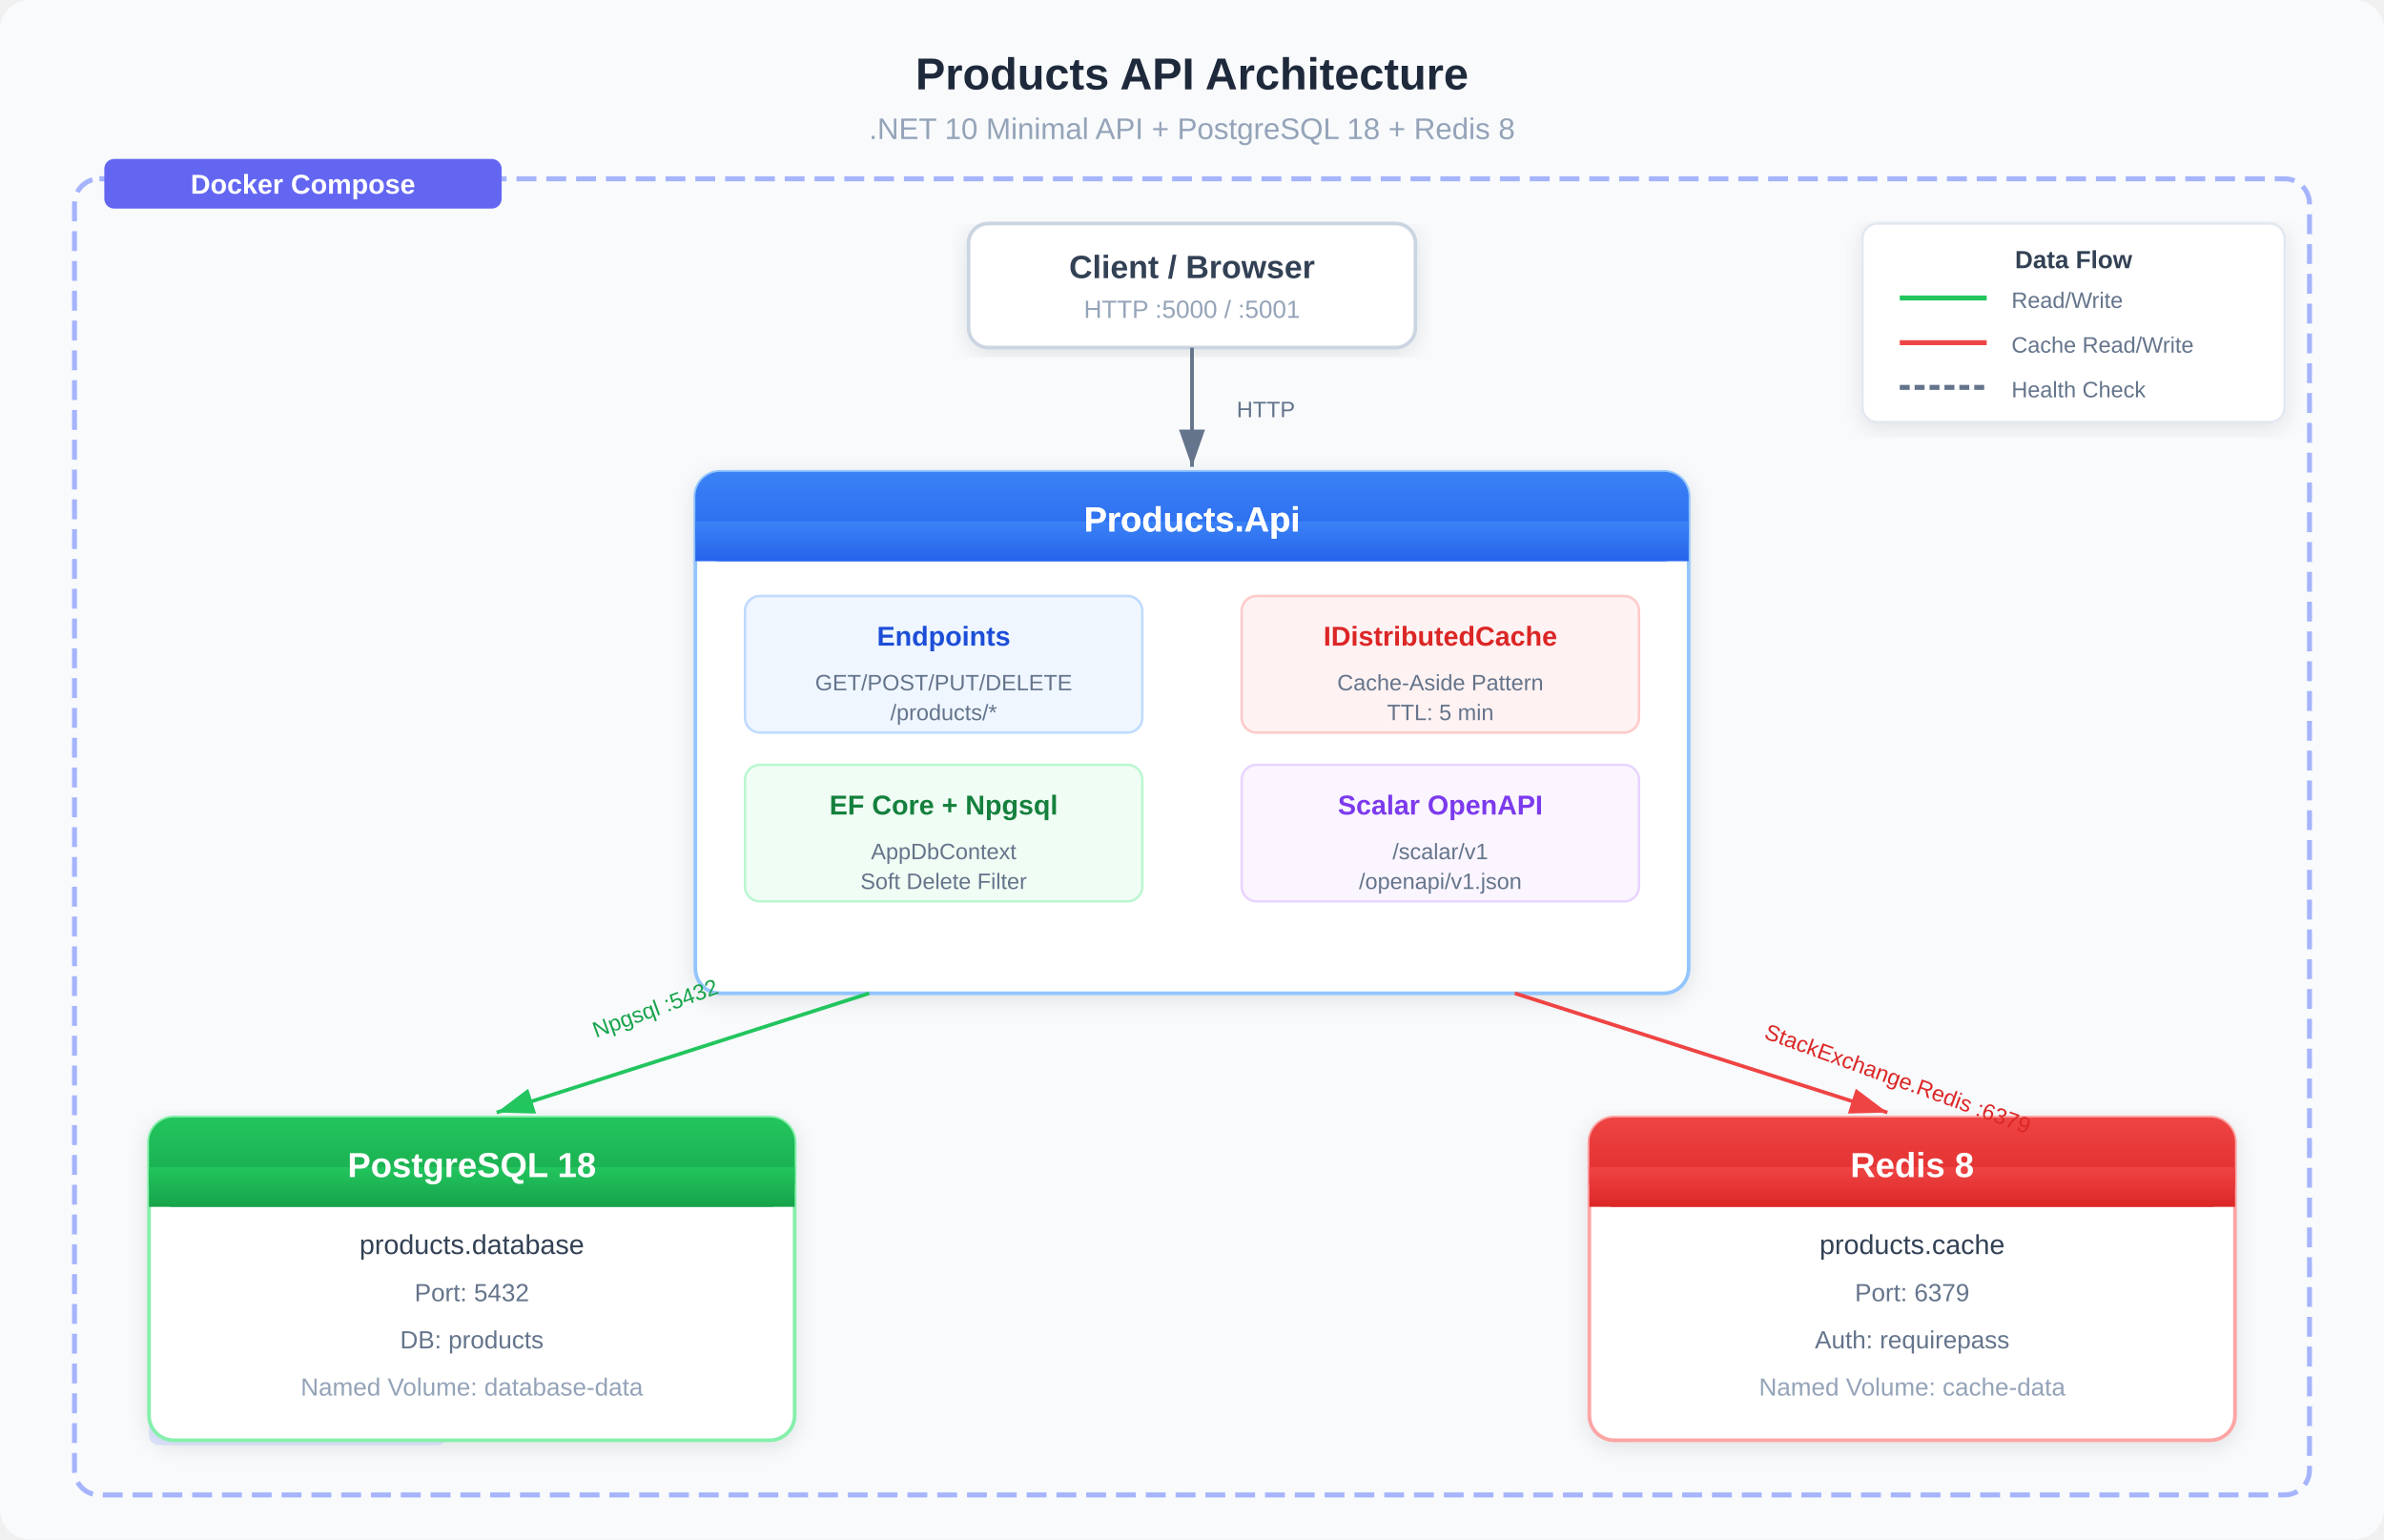
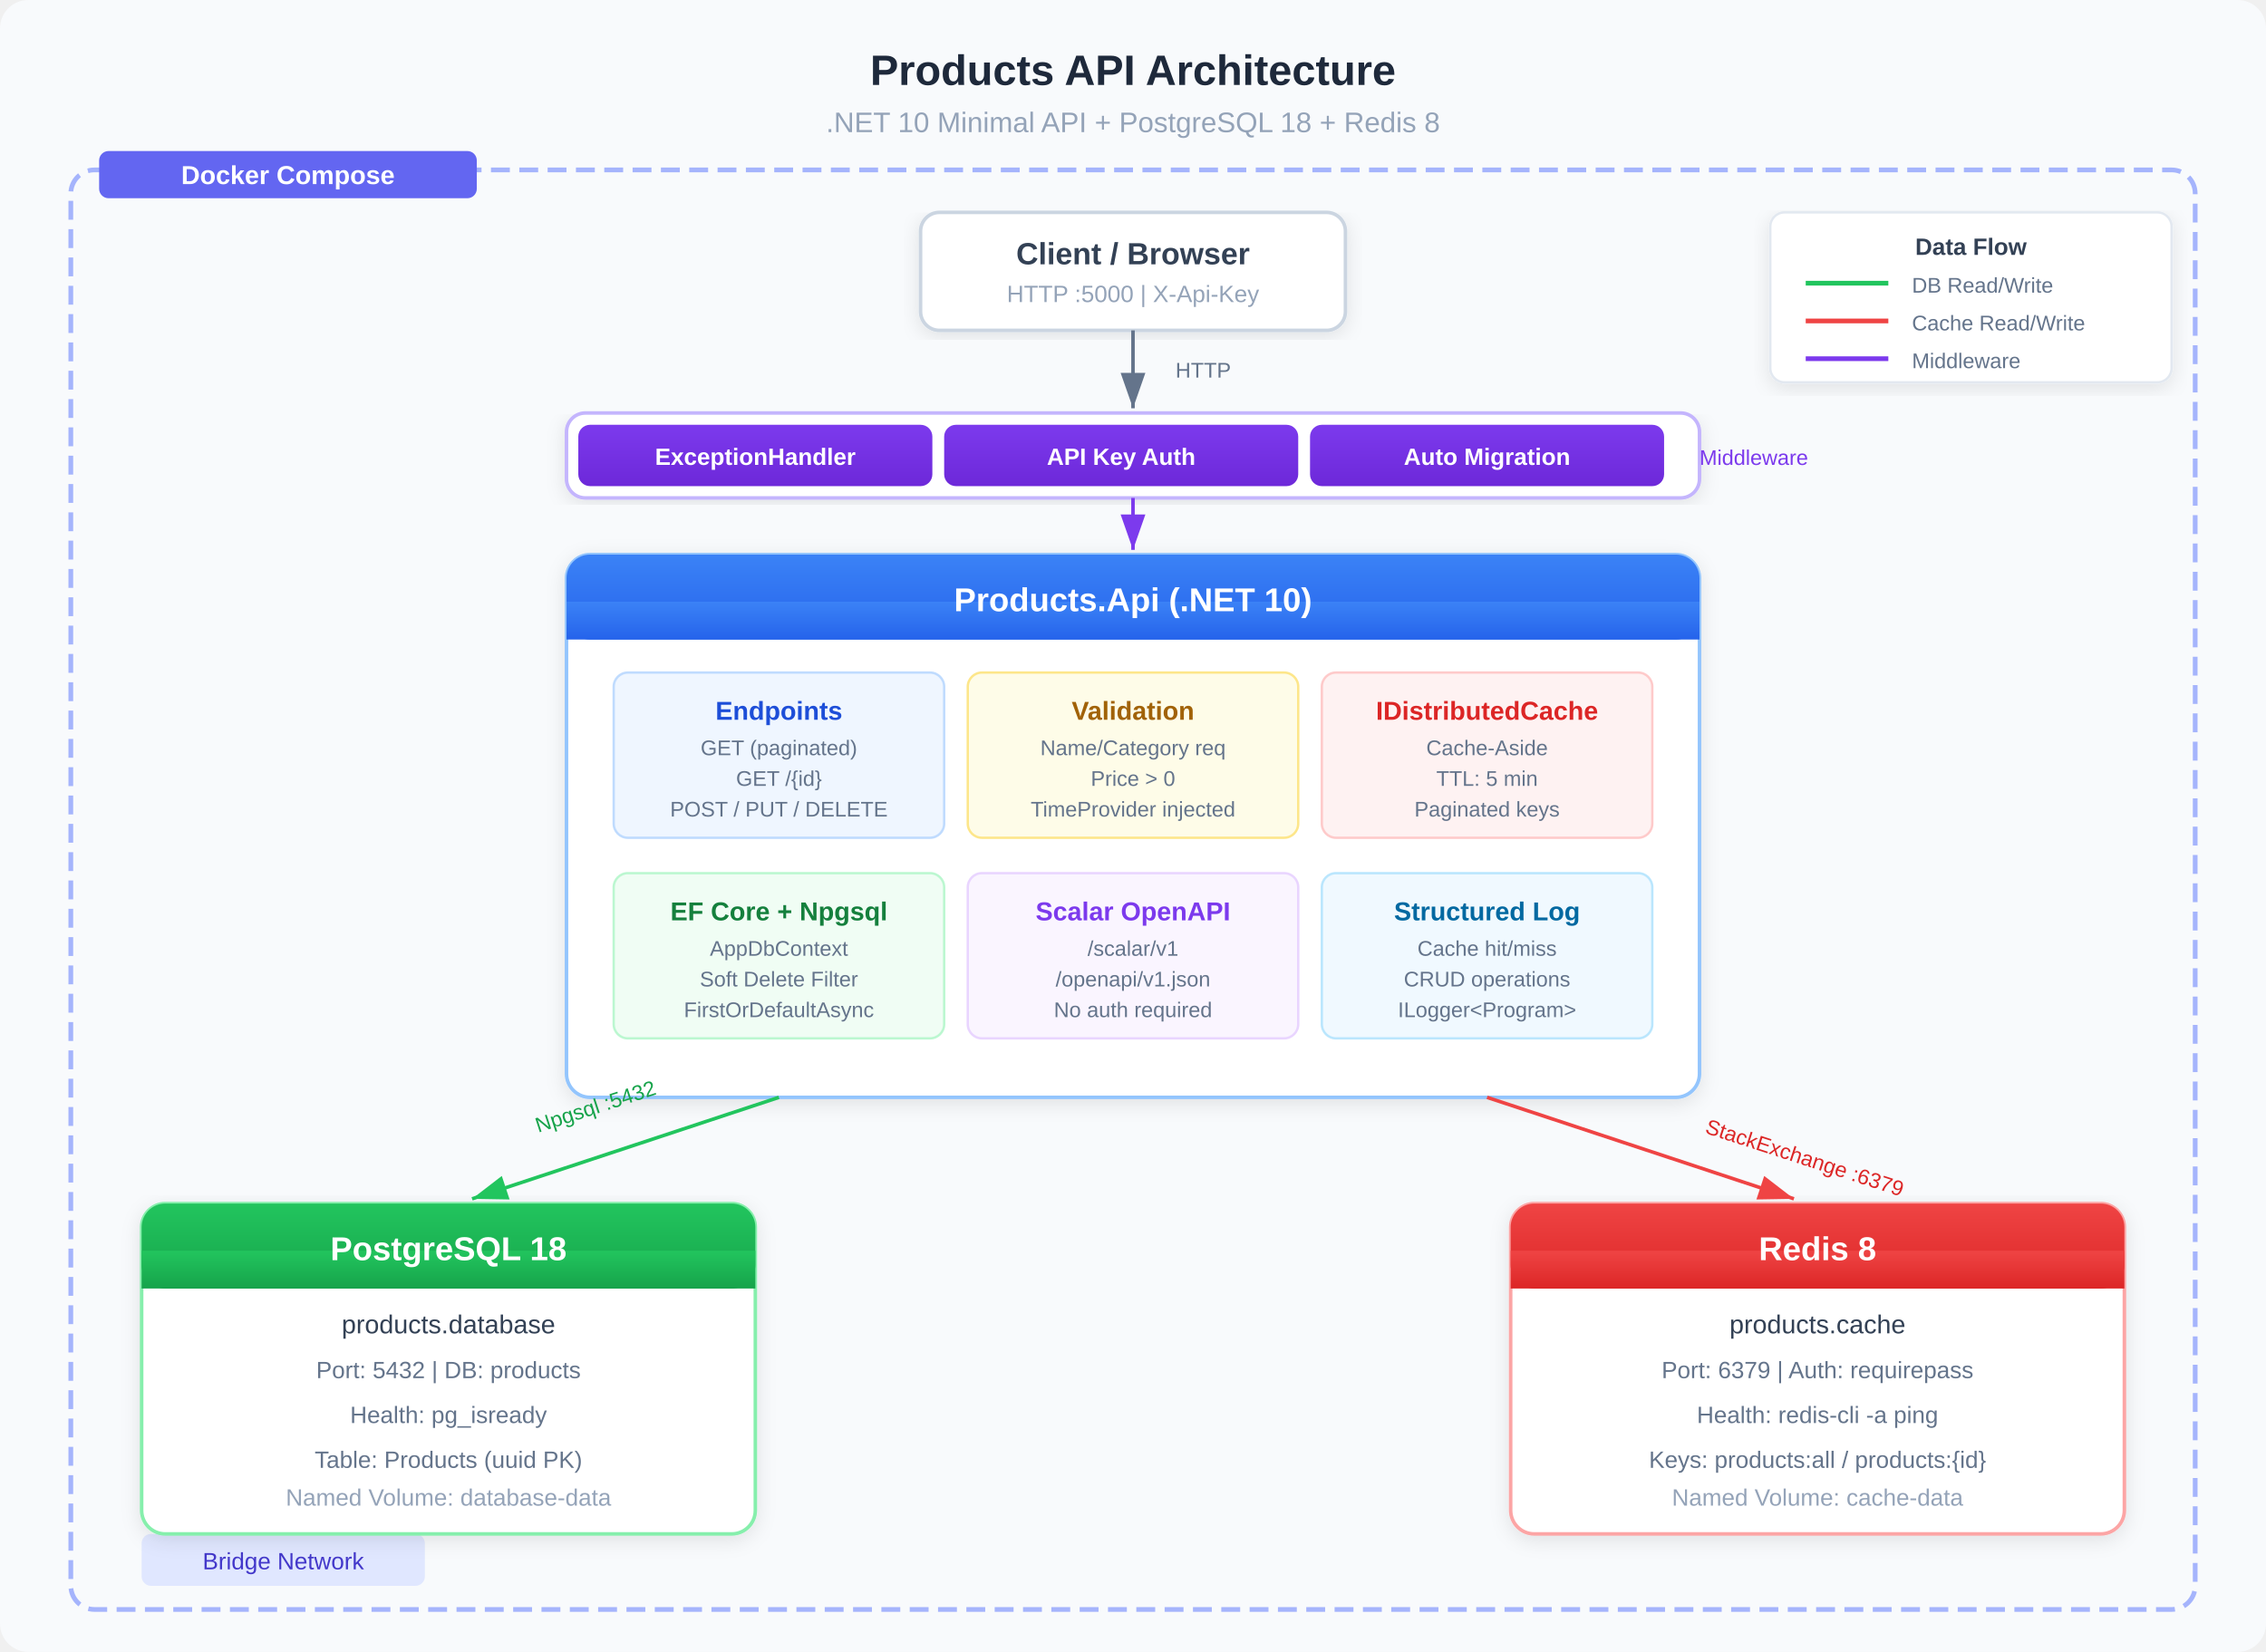
- <svg xmlns="http://www.w3.org/2000/svg" viewBox="0 0 960 620" font-family="Segoe UI, Arial, sans-serif">
+ <svg xmlns="http://www.w3.org/2000/svg" viewBox="0 0 960 700" font-family="Segoe UI, Arial, sans-serif">
  <defs>
    <marker id="arrow" viewBox="0 0 10 7" refX="10" refY="3.5" markerWidth="10" markerHeight="7" orient="auto-start-reverse">
      <polygon points="0 0, 10 3.5, 0 7" fill="#64748b" />
-     </marker>
-     <marker id="arrow-blue" viewBox="0 0 10 7" refX="10" refY="3.5" markerWidth="10" markerHeight="7" orient="auto-start-reverse">
-       <polygon points="0 0, 10 3.5, 0 7" fill="#3b82f6" />
    </marker>
    <marker id="arrow-green" viewBox="0 0 10 7" refX="10" refY="3.5" markerWidth="10" markerHeight="7" orient="auto-start-reverse">
      <polygon points="0 0, 10 3.5, 0 7" fill="#22c55e" />
    </marker>
    <marker id="arrow-red" viewBox="0 0 10 7" refX="10" refY="3.5" markerWidth="10" markerHeight="7" orient="auto-start-reverse">
      <polygon points="0 0, 10 3.5, 0 7" fill="#ef4444" />
+     </marker>
+     <marker id="arrow-purple" viewBox="0 0 10 7" refX="10" refY="3.5" markerWidth="10" markerHeight="7" orient="auto-start-reverse">
+       <polygon points="0 0, 10 3.5, 0 7" fill="#7c3aed" />
    </marker>
    <filter id="shadow" x="-4%" y="-4%" width="108%" height="112%">
      <feDropShadow dx="0" dy="2" stdDeviation="4" flood-opacity="0.1" />
    </filter>
    <linearGradient id="apiGrad" x1="0" y1="0" x2="0" y2="1">
      <stop offset="0%" stop-color="#3b82f6" />
      <stop offset="100%" stop-color="#2563eb" />
    </linearGradient>
    <linearGradient id="dbGrad" x1="0" y1="0" x2="0" y2="1">
      <stop offset="0%" stop-color="#22c55e" />
      <stop offset="100%" stop-color="#16a34a" />
    </linearGradient>
    <linearGradient id="cacheGrad" x1="0" y1="0" x2="0" y2="1">
      <stop offset="0%" stop-color="#ef4444" />
      <stop offset="100%" stop-color="#dc2626" />
    </linearGradient>
-     <linearGradient id="dockerGrad" x1="0" y1="0" x2="0" y2="1">
-       <stop offset="0%" stop-color="#6366f1" />
-       <stop offset="100%" stop-color="#4f46e5" />
+     <linearGradient id="mwGrad" x1="0" y1="0" x2="0" y2="1">
+       <stop offset="0%" stop-color="#7c3aed" />
+       <stop offset="100%" stop-color="#6d28d9" />
    </linearGradient>
  </defs>
-   <rect width="960" height="620" rx="12" fill="#f8fafc" />
+   <rect width="960" height="700" rx="12" fill="#f8fafc" />
  <text x="480" y="36" text-anchor="middle" font-size="18" font-weight="700" fill="#1e293b">Products API Architecture</text>
  <text x="480" y="56" text-anchor="middle" font-size="12" fill="#94a3b8">.NET 10 Minimal API + PostgreSQL 18 + Redis 8</text>
-   <rect x="30" y="72" width="900" height="530" rx="10" fill="none" stroke="#a5b4fc" stroke-width="2" stroke-dasharray="8 4" />
+   <rect x="30" y="72" width="900" height="610" rx="10" fill="none" stroke="#a5b4fc" stroke-width="2" stroke-dasharray="8 4" />
  <rect x="42" y="64" width="160" height="20" rx="4" fill="#6366f1" />
  <text x="122" y="78" text-anchor="middle" font-size="11" fill="white" font-weight="600">Docker Compose</text>
-   <rect x="60" y="560" width="120" height="22" rx="4" fill="#e0e7ff" />
-   <text x="120" y="575" text-anchor="middle" font-size="10" fill="#4338ca" font-weight="500">Bridge Network</text>
+   <rect x="60" y="650" width="120" height="22" rx="4" fill="#e0e7ff" />
+   <text x="120" y="665" text-anchor="middle" font-size="10" fill="#4338ca" font-weight="500">Bridge Network</text>
  <rect x="390" y="90" width="180" height="50" rx="8" fill="white" stroke="#cbd5e1" stroke-width="1.5" filter="url(#shadow)" />
  <text x="480" y="112" text-anchor="middle" font-size="13" font-weight="600" fill="#334155">Client / Browser</text>
-   <text x="480" y="128" text-anchor="middle" font-size="10" fill="#94a3b8">HTTP :5000 / :5001</text>
-   <rect x="280" y="190" width="400" height="210" rx="10" fill="white" stroke="#93c5fd" stroke-width="1.5" filter="url(#shadow)" />
-   <rect x="280" y="190" width="400" height="36" rx="10" fill="url(#apiGrad)" />
-   <rect x="280" y="210" width="400" height="16" fill="url(#apiGrad)" />
-   <text x="480" y="214" text-anchor="middle" font-size="14" font-weight="700" fill="white">Products.Api</text>
-   <text x="480" y="214" text-anchor="middle" font-size="14" font-weight="700" fill="white">Products.Api</text>
-   <rect x="300" y="240" width="160" height="55" rx="6" fill="#eff6ff" stroke="#bfdbfe" stroke-width="1" />
-   <text x="380" y="260" text-anchor="middle" font-size="11" font-weight="600" fill="#1d4ed8">Endpoints</text>
-   <text x="380" y="278" text-anchor="middle" font-size="9" fill="#64748b">GET/POST/PUT/DELETE</text>
-   <text x="380" y="290" text-anchor="middle" font-size="9" fill="#64748b">/products/*</text>
-   <rect x="300" y="308" width="160" height="55" rx="6" fill="#f0fdf4" stroke="#bbf7d0" stroke-width="1" />
-   <text x="380" y="328" text-anchor="middle" font-size="11" font-weight="600" fill="#15803d">EF Core + Npgsql</text>
-   <text x="380" y="346" text-anchor="middle" font-size="9" fill="#64748b">AppDbContext</text>
-   <text x="380" y="358" text-anchor="middle" font-size="9" fill="#64748b">Soft Delete Filter</text>
-   <rect x="500" y="240" width="160" height="55" rx="6" fill="#fef2f2" stroke="#fecaca" stroke-width="1" />
-   <text x="580" y="260" text-anchor="middle" font-size="11" font-weight="600" fill="#dc2626">IDistributedCache</text>
-   <text x="580" y="278" text-anchor="middle" font-size="9" fill="#64748b">Cache-Aside Pattern</text>
-   <text x="580" y="290" text-anchor="middle" font-size="9" fill="#64748b">TTL: 5 min</text>
-   <rect x="500" y="308" width="160" height="55" rx="6" fill="#faf5ff" stroke="#e9d5ff" stroke-width="1" />
-   <text x="580" y="328" text-anchor="middle" font-size="11" font-weight="600" fill="#7c3aed">Scalar OpenAPI</text>
-   <text x="580" y="346" text-anchor="middle" font-size="9" fill="#64748b">/scalar/v1</text>
-   <text x="580" y="358" text-anchor="middle" font-size="9" fill="#64748b">/openapi/v1.json</text>
-   <rect x="60" y="450" width="260" height="130" rx="10" fill="white" stroke="#86efac" stroke-width="1.5" filter="url(#shadow)" />
-   <rect x="60" y="450" width="260" height="36" rx="10" fill="url(#dbGrad)" />
-   <rect x="60" y="470" width="260" height="16" fill="url(#dbGrad)" />
-   <text x="190" y="474" text-anchor="middle" font-size="14" font-weight="700" fill="white">PostgreSQL 18</text>
-   <text x="190" y="505" text-anchor="middle" font-size="11" fill="#334155">products.database</text>
-   <text x="190" y="524" text-anchor="middle" font-size="10" fill="#64748b">Port: 5432</text>
-   <text x="190" y="543" text-anchor="middle" font-size="10" fill="#64748b">DB: products</text>
-   <text x="190" y="562" text-anchor="middle" font-size="10" fill="#94a3b8">Named Volume: database-data</text>
-   <rect x="640" y="450" width="260" height="130" rx="10" fill="white" stroke="#fca5a5" stroke-width="1.5" filter="url(#shadow)" />
-   <rect x="640" y="450" width="260" height="36" rx="10" fill="url(#cacheGrad)" />
-   <rect x="640" y="470" width="260" height="16" fill="url(#cacheGrad)" />
-   <text x="770" y="474" text-anchor="middle" font-size="14" font-weight="700" fill="white">Redis 8</text>
-   <text x="770" y="505" text-anchor="middle" font-size="11" fill="#334155">products.cache</text>
-   <text x="770" y="524" text-anchor="middle" font-size="10" fill="#64748b">Port: 6379</text>
-   <text x="770" y="543" text-anchor="middle" font-size="10" fill="#64748b">Auth: requirepass</text>
-   <text x="770" y="562" text-anchor="middle" font-size="10" fill="#94a3b8">Named Volume: cache-data</text>
-   <line x1="480" y1="140" x2="480" y2="188" stroke="#64748b" stroke-width="1.5" marker-end="url(#arrow)" />
-   <text x="498" y="168" font-size="9" fill="#64748b">HTTP</text>
-   <line x1="350" y1="400" x2="200" y2="448" stroke="#22c55e" stroke-width="1.5" marker-end="url(#arrow-green)" />
-   <text x="240" y="418" font-size="9" fill="#16a34a" transform="rotate(-20, 240, 418)">Npgsql :5432</text>
-   <line x1="610" y1="400" x2="760" y2="448" stroke="#ef4444" stroke-width="1.5" marker-end="url(#arrow-red)" />
-   <text x="710" y="418" font-size="9" fill="#dc2626" transform="rotate(20, 710, 418)">StackExchange.Redis :6379</text>
-   <rect x="750" y="90" width="170" height="80" rx="6" fill="white" stroke="#e2e8f0" stroke-width="1" filter="url(#shadow)" />
+   <text x="480" y="128" text-anchor="middle" font-size="10" fill="#94a3b8">HTTP :5000 | X-Api-Key</text>
+   <rect x="240" y="175" width="480" height="36" rx="8" fill="white" stroke="#c4b5fd" stroke-width="1.5" filter="url(#shadow)" />
+   <rect x="245" y="180" width="150" height="26" rx="5" fill="url(#mwGrad)" />
+   <text x="320" y="197" text-anchor="middle" font-size="10" font-weight="600" fill="white">ExceptionHandler</text>
+   <rect x="400" y="180" width="150" height="26" rx="5" fill="url(#mwGrad)" />
+   <text x="475" y="197" text-anchor="middle" font-size="10" font-weight="600" fill="white">API Key Auth</text>
+   <rect x="555" y="180" width="150" height="26" rx="5" fill="url(#mwGrad)" />
+   <text x="630" y="197" text-anchor="middle" font-size="10" font-weight="600" fill="white">Auto Migration</text>
+   <text x="720" y="197" font-size="9" fill="#7c3aed" font-weight="500">Middleware</text>
+   <rect x="240" y="235" width="480" height="230" rx="10" fill="white" stroke="#93c5fd" stroke-width="1.5" filter="url(#shadow)" />
+   <rect x="240" y="235" width="480" height="36" rx="10" fill="url(#apiGrad)" />
+   <rect x="240" y="255" width="480" height="16" fill="url(#apiGrad)" />
+   <text x="480" y="259" text-anchor="middle" font-size="14" font-weight="700" fill="white">Products.Api (.NET 10)</text>
+   <rect x="260" y="285" width="140" height="70" rx="6" fill="#eff6ff" stroke="#bfdbfe" stroke-width="1" />
+   <text x="330" y="305" text-anchor="middle" font-size="11" font-weight="600" fill="#1d4ed8">Endpoints</text>
+   <text x="330" y="320" text-anchor="middle" font-size="9" fill="#64748b">GET (paginated)</text>
+   <text x="330" y="333" text-anchor="middle" font-size="9" fill="#64748b">GET /{id}</text>
+   <text x="330" y="346" text-anchor="middle" font-size="9" fill="#64748b">POST / PUT / DELETE</text>
+   <rect x="410" y="285" width="140" height="70" rx="6" fill="#fefce8" stroke="#fde68a" stroke-width="1" />
+   <text x="480" y="305" text-anchor="middle" font-size="11" font-weight="600" fill="#a16207">Validation</text>
+   <text x="480" y="320" text-anchor="middle" font-size="9" fill="#64748b">Name/Category req</text>
+   <text x="480" y="333" text-anchor="middle" font-size="9" fill="#64748b">Price &gt; 0</text>
+   <text x="480" y="346" text-anchor="middle" font-size="9" fill="#64748b">TimeProvider injected</text>
+   <rect x="560" y="285" width="140" height="70" rx="6" fill="#fef2f2" stroke="#fecaca" stroke-width="1" />
+   <text x="630" y="305" text-anchor="middle" font-size="11" font-weight="600" fill="#dc2626">IDistributedCache</text>
+   <text x="630" y="320" text-anchor="middle" font-size="9" fill="#64748b">Cache-Aside</text>
+   <text x="630" y="333" text-anchor="middle" font-size="9" fill="#64748b">TTL: 5 min</text>
+   <text x="630" y="346" text-anchor="middle" font-size="9" fill="#64748b">Paginated keys</text>
+   <rect x="260" y="370" width="140" height="70" rx="6" fill="#f0fdf4" stroke="#bbf7d0" stroke-width="1" />
+   <text x="330" y="390" text-anchor="middle" font-size="11" font-weight="600" fill="#15803d">EF Core + Npgsql</text>
+   <text x="330" y="405" text-anchor="middle" font-size="9" fill="#64748b">AppDbContext</text>
+   <text x="330" y="418" text-anchor="middle" font-size="9" fill="#64748b">Soft Delete Filter</text>
+   <text x="330" y="431" text-anchor="middle" font-size="9" fill="#64748b">FirstOrDefaultAsync</text>
+   <rect x="410" y="370" width="140" height="70" rx="6" fill="#faf5ff" stroke="#e9d5ff" stroke-width="1" />
+   <text x="480" y="390" text-anchor="middle" font-size="11" font-weight="600" fill="#7c3aed">Scalar OpenAPI</text>
+   <text x="480" y="405" text-anchor="middle" font-size="9" fill="#64748b">/scalar/v1</text>
+   <text x="480" y="418" text-anchor="middle" font-size="9" fill="#64748b">/openapi/v1.json</text>
+   <text x="480" y="431" text-anchor="middle" font-size="9" fill="#64748b">No auth required</text>
+   <rect x="560" y="370" width="140" height="70" rx="6" fill="#f0f9ff" stroke="#bae6fd" stroke-width="1" />
+   <text x="630" y="390" text-anchor="middle" font-size="11" font-weight="600" fill="#0369a1">Structured Log</text>
+   <text x="630" y="405" text-anchor="middle" font-size="9" fill="#64748b">Cache hit/miss</text>
+   <text x="630" y="418" text-anchor="middle" font-size="9" fill="#64748b">CRUD operations</text>
+   <text x="630" y="431" text-anchor="middle" font-size="9" fill="#64748b">ILogger&lt;Program&gt;</text>
+   <rect x="60" y="510" width="260" height="140" rx="10" fill="white" stroke="#86efac" stroke-width="1.5" filter="url(#shadow)" />
+   <rect x="60" y="510" width="260" height="36" rx="10" fill="url(#dbGrad)" />
+   <rect x="60" y="530" width="260" height="16" fill="url(#dbGrad)" />
+   <text x="190" y="534" text-anchor="middle" font-size="14" font-weight="700" fill="white">PostgreSQL 18</text>
+   <text x="190" y="565" text-anchor="middle" font-size="11" fill="#334155">products.database</text>
+   <text x="190" y="584" text-anchor="middle" font-size="10" fill="#64748b">Port: 5432 | DB: products</text>
+   <text x="190" y="603" text-anchor="middle" font-size="10" fill="#64748b">Health: pg_isready</text>
+   <text x="190" y="622" text-anchor="middle" font-size="10" fill="#64748b">Table: Products (uuid PK)</text>
+   <text x="190" y="638" text-anchor="middle" font-size="10" fill="#94a3b8">Named Volume: database-data</text>
+   <rect x="640" y="510" width="260" height="140" rx="10" fill="white" stroke="#fca5a5" stroke-width="1.5" filter="url(#shadow)" />
+   <rect x="640" y="510" width="260" height="36" rx="10" fill="url(#cacheGrad)" />
+   <rect x="640" y="530" width="260" height="16" fill="url(#cacheGrad)" />
+   <text x="770" y="534" text-anchor="middle" font-size="14" font-weight="700" fill="white">Redis 8</text>
+   <text x="770" y="565" text-anchor="middle" font-size="11" fill="#334155">products.cache</text>
+   <text x="770" y="584" text-anchor="middle" font-size="10" fill="#64748b">Port: 6379 | Auth: requirepass</text>
+   <text x="770" y="603" text-anchor="middle" font-size="10" fill="#64748b">Health: redis-cli -a ping</text>
+   <text x="770" y="622" text-anchor="middle" font-size="10" fill="#64748b">Keys: products:all / products:{id}</text>
+   <text x="770" y="638" text-anchor="middle" font-size="10" fill="#94a3b8">Named Volume: cache-data</text>
+   <line x1="480" y1="140" x2="480" y2="173" stroke="#64748b" stroke-width="1.5" marker-end="url(#arrow)" />
+   <text x="498" y="160" font-size="9" fill="#64748b">HTTP</text>
+   <line x1="480" y1="211" x2="480" y2="233" stroke="#7c3aed" stroke-width="1.5" marker-end="url(#arrow-purple)" />
+   <line x1="330" y1="465" x2="200" y2="508" stroke="#22c55e" stroke-width="1.5" marker-end="url(#arrow-green)" />
+   <text x="228" y="480" font-size="9" fill="#16a34a" transform="rotate(-18, 228, 480)">Npgsql :5432</text>
+   <line x1="630" y1="465" x2="760" y2="508" stroke="#ef4444" stroke-width="1.5" marker-end="url(#arrow-red)" />
+   <text x="722" y="480" font-size="9" fill="#dc2626" transform="rotate(18, 722, 480)">StackExchange :6379</text>
+   <rect x="750" y="90" width="170" height="72" rx="6" fill="white" stroke="#e2e8f0" stroke-width="1" filter="url(#shadow)" />
  <text x="835" y="108" text-anchor="middle" font-size="10" font-weight="600" fill="#334155">Data Flow</text>
  <line x1="765" y1="120" x2="800" y2="120" stroke="#22c55e" stroke-width="2" />
-   <text x="810" y="124" font-size="9" fill="#64748b">Read/Write</text>
-   <line x1="765" y1="138" x2="800" y2="138" stroke="#ef4444" stroke-width="2" />
-   <text x="810" y="142" font-size="9" fill="#64748b">Cache Read/Write</text>
-   <line x1="765" y1="156" x2="800" y2="156" stroke="#64748b" stroke-width="2" stroke-dasharray="4 2" />
-   <text x="810" y="160" font-size="9" fill="#64748b">Health Check</text>
+   <text x="810" y="124" font-size="9" fill="#64748b">DB Read/Write</text>
+   <line x1="765" y1="136" x2="800" y2="136" stroke="#ef4444" stroke-width="2" />
+   <text x="810" y="140" font-size="9" fill="#64748b">Cache Read/Write</text>
+   <line x1="765" y1="152" x2="800" y2="152" stroke="#7c3aed" stroke-width="2" />
+   <text x="810" y="156" font-size="9" fill="#64748b">Middleware</text>
</svg>
